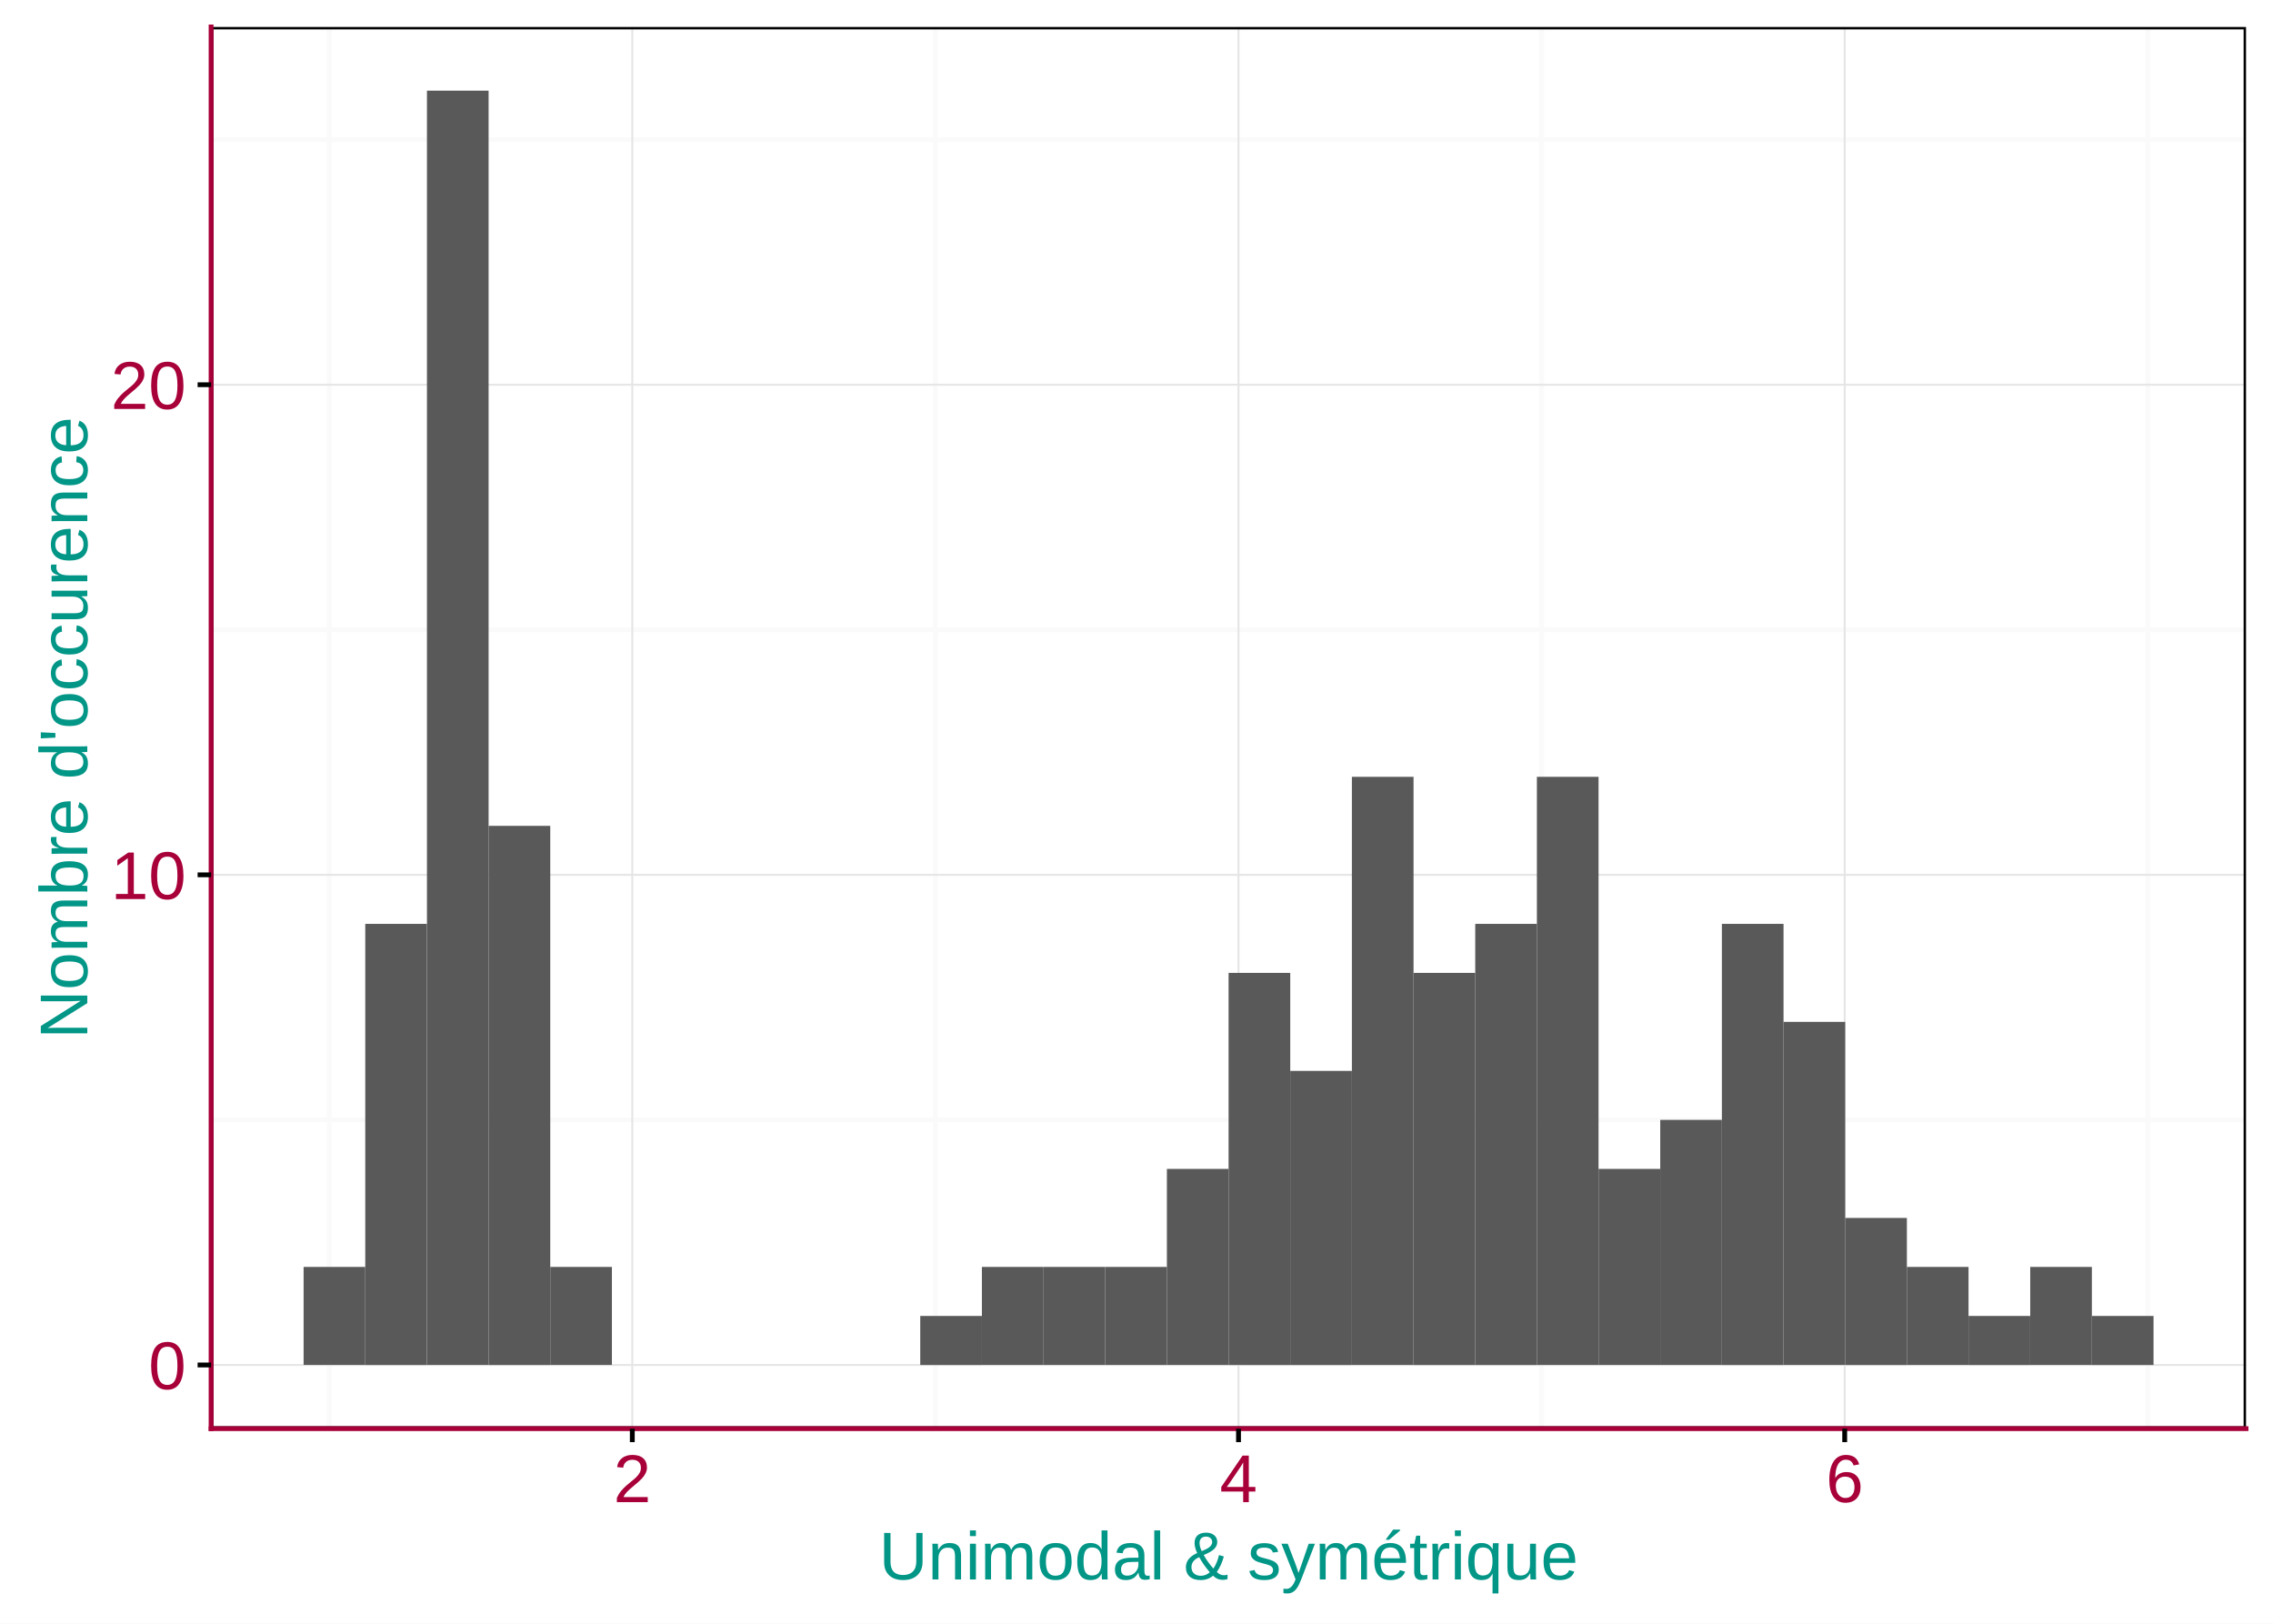
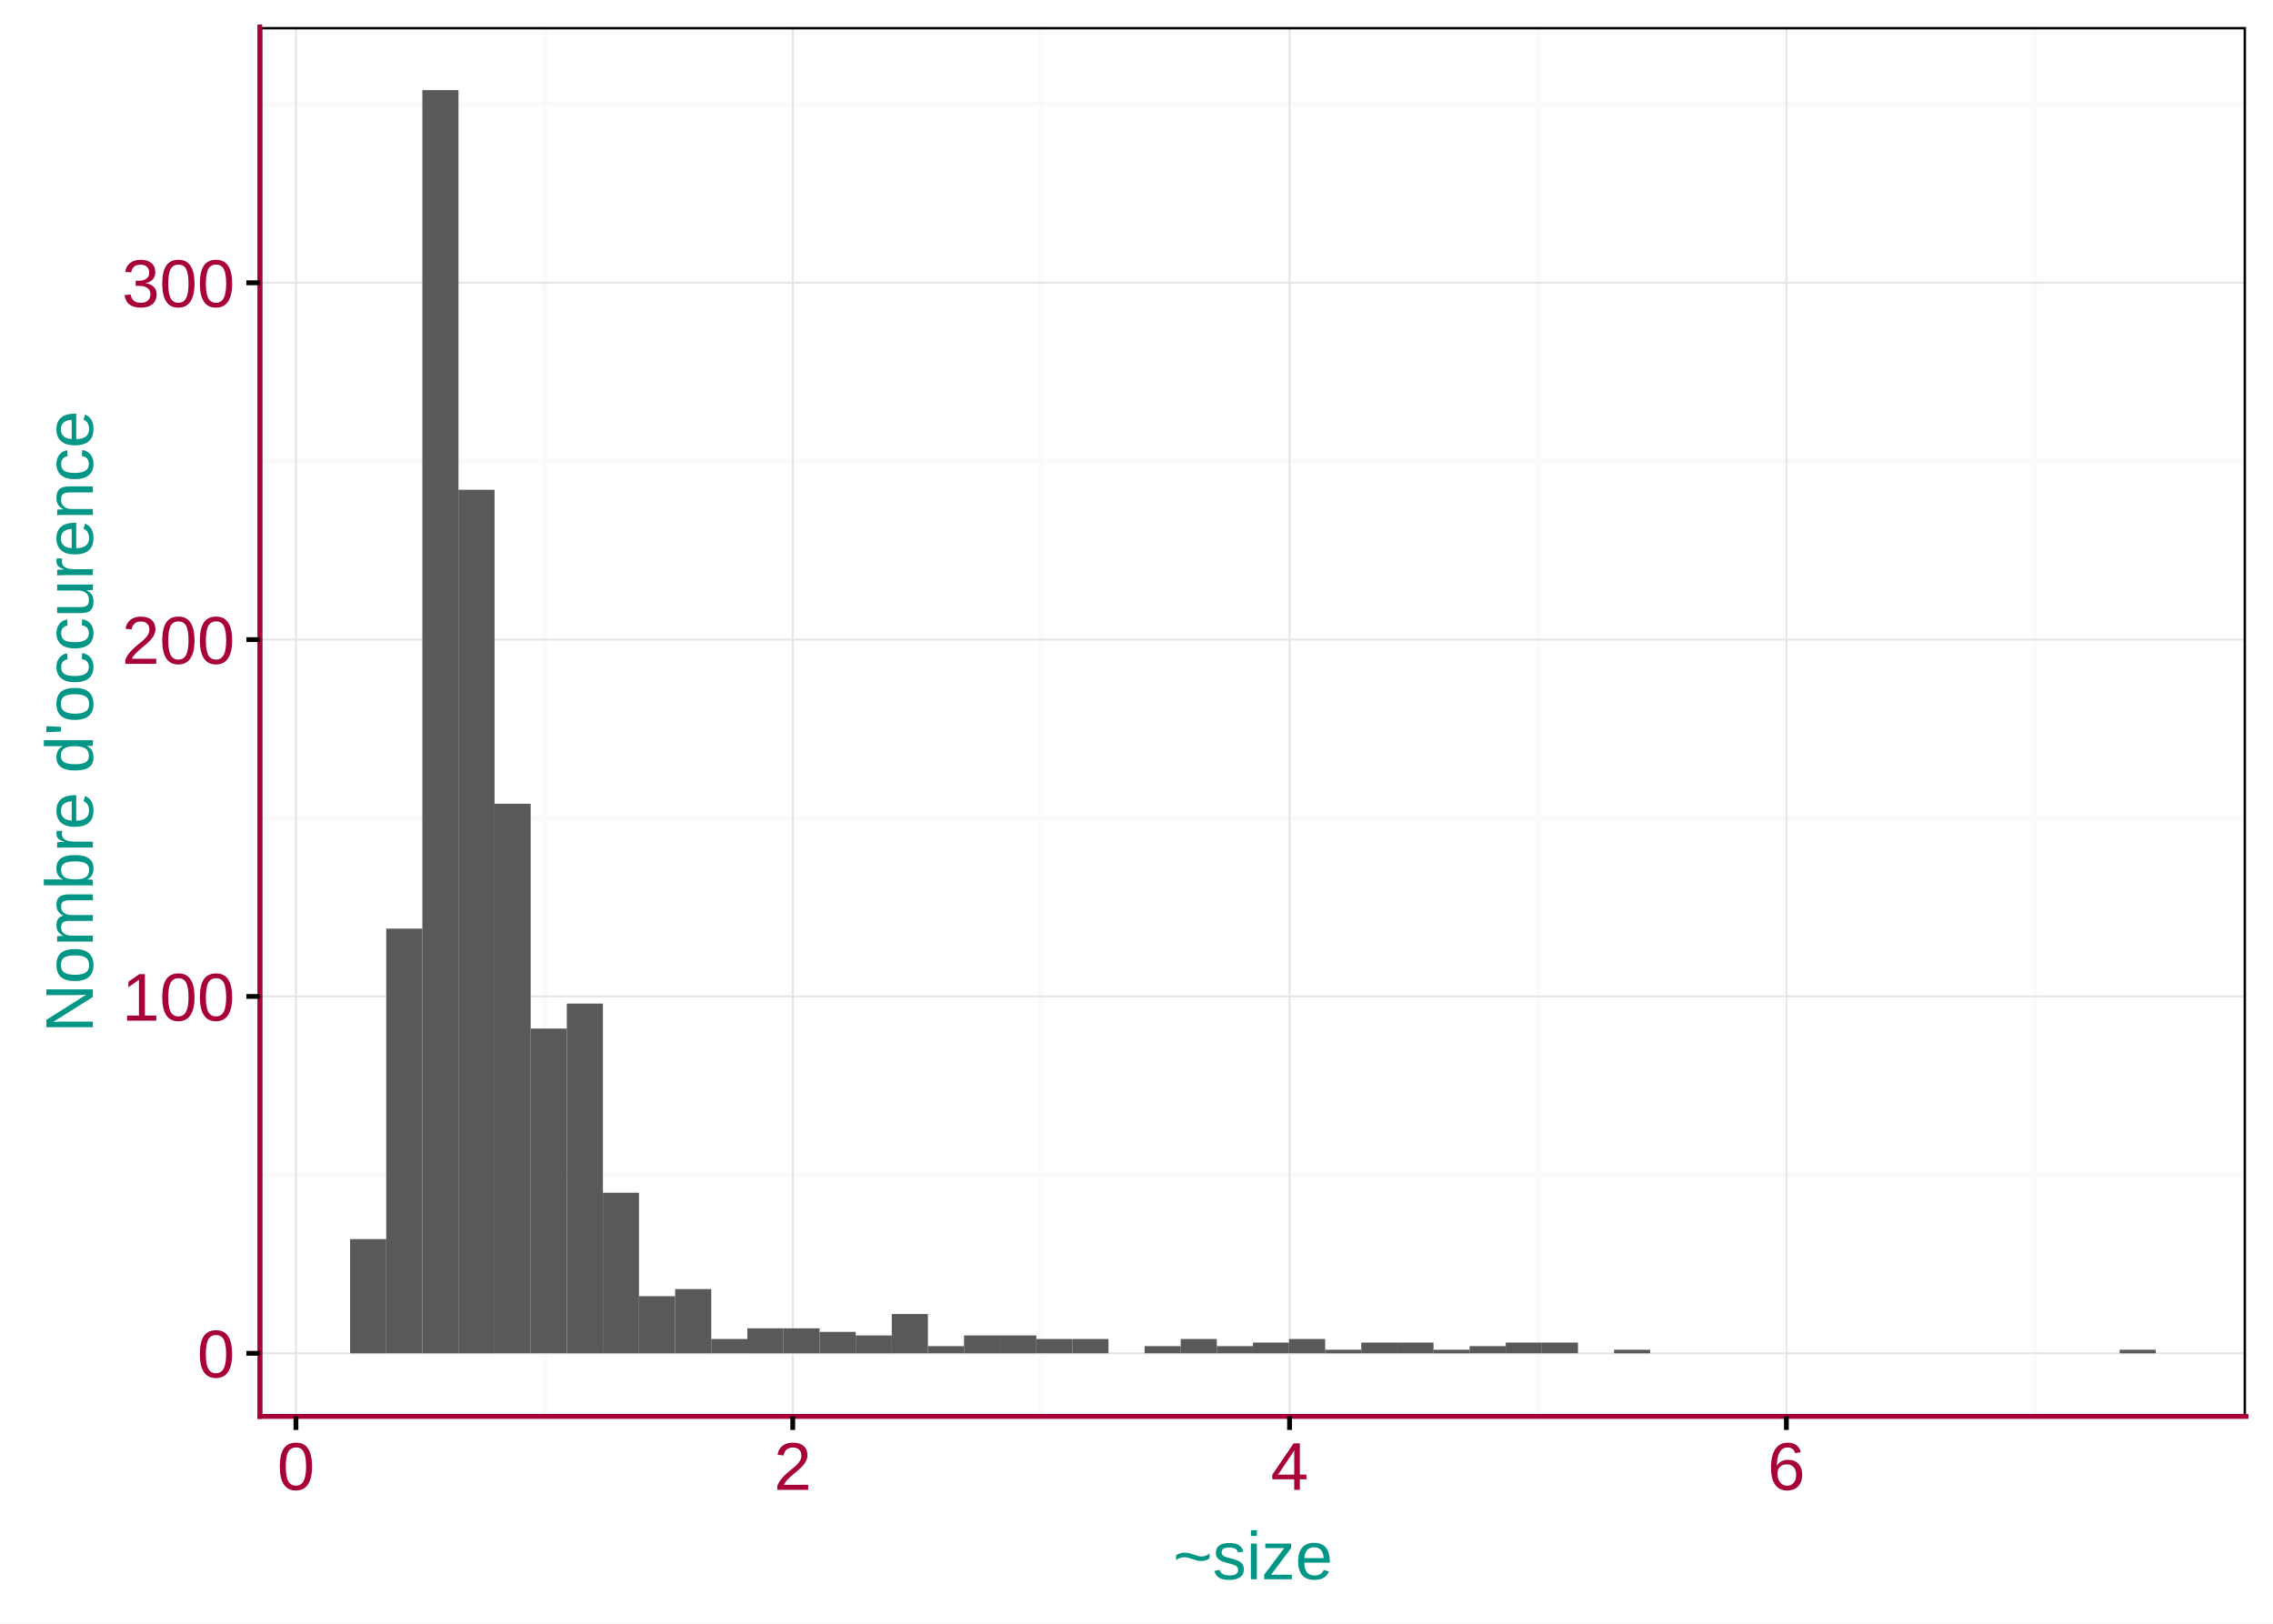
<svg xmlns="http://www.w3.org/2000/svg" viewBox="0 0 504.00 360.00">
  <defs>
    <style type="text/css">
    line, polyline, path, rect, circle {
      fill: none;
      stroke: #000000;
      stroke-linecap: round;
      stroke-linejoin: round;
      stroke-miterlimit: 10.00;
    }
  </style>
  </defs>
  <rect width="100%" height="100%" style="stroke: none; fill: #FFFFFF;" />
  <rect x="0.00" y="0.00" width="504.00" height="360.00" style="stroke-width: 0.00; stroke: none;" />
  <defs>
-     <clipPath id="cpNDYuODEwOXw0OTguMDIyfDMxNi43NTF8NS45Nzc1OA==">
-       <rect x="46.81" y="5.98" width="451.21" height="310.77" />
+     <clipPath id="cpNTcuNjEzMnw0OTguMDIyfDMxNC4wMzl8NS45Nzc1OA==">
+       <rect x="57.61" y="5.98" width="440.41" height="308.06" />
    </clipPath>
  </defs>
-   <rect x="46.81" y="5.98" width="451.21" height="310.77" style="stroke-width: 0.00; stroke: none; fill: #FFFFFF;" clip-path="url(#cpNDYuODEwOXw0OTguMDIyfDMxNi43NTF8NS45Nzc1OA==)" />
-   <polyline points="46.81,248.29 498.02,248.29 " style="stroke-width: 1.07; stroke: #FAFAFA; stroke-linecap: butt;" clip-path="url(#cpNDYuODEwOXw0OTguMDIyfDMxNi43NTF8NS45Nzc1OA==)" />
-   <polyline points="46.81,139.63 498.02,139.63 " style="stroke-width: 1.07; stroke: #FAFAFA; stroke-linecap: butt;" clip-path="url(#cpNDYuODEwOXw0OTguMDIyfDMxNi43NTF8NS45Nzc1OA==)" />
-   <polyline points="46.81,30.97 498.02,30.97 " style="stroke-width: 1.07; stroke: #FAFAFA; stroke-linecap: butt;" clip-path="url(#cpNDYuODEwOXw0OTguMDIyfDMxNi43NTF8NS45Nzc1OA==)" />
-   <polyline points="73.00,316.75 73.00,5.98 " style="stroke-width: 1.07; stroke: #FAFAFA; stroke-linecap: butt;" clip-path="url(#cpNDYuODEwOXw0OTguMDIyfDMxNi43NTF8NS45Nzc1OA==)" />
-   <polyline points="207.41,316.75 207.41,5.98 " style="stroke-width: 1.07; stroke: #FAFAFA; stroke-linecap: butt;" clip-path="url(#cpNDYuODEwOXw0OTguMDIyfDMxNi43NTF8NS45Nzc1OA==)" />
-   <polyline points="341.82,316.75 341.82,5.98 " style="stroke-width: 1.07; stroke: #FAFAFA; stroke-linecap: butt;" clip-path="url(#cpNDYuODEwOXw0OTguMDIyfDMxNi43NTF8NS45Nzc1OA==)" />
-   <polyline points="476.24,316.75 476.24,5.98 " style="stroke-width: 1.07; stroke: #FAFAFA; stroke-linecap: butt;" clip-path="url(#cpNDYuODEwOXw0OTguMDIyfDMxNi43NTF8NS45Nzc1OA==)" />
-   <polyline points="46.81,302.63 498.02,302.63 " style="stroke-width: 0.43; stroke: #E5E5E5; stroke-linecap: butt;" clip-path="url(#cpNDYuODEwOXw0OTguMDIyfDMxNi43NTF8NS45Nzc1OA==)" />
-   <polyline points="46.81,193.96 498.02,193.96 " style="stroke-width: 0.43; stroke: #E5E5E5; stroke-linecap: butt;" clip-path="url(#cpNDYuODEwOXw0OTguMDIyfDMxNi43NTF8NS45Nzc1OA==)" />
-   <polyline points="46.81,85.30 498.02,85.30 " style="stroke-width: 0.43; stroke: #E5E5E5; stroke-linecap: butt;" clip-path="url(#cpNDYuODEwOXw0OTguMDIyfDMxNi43NTF8NS45Nzc1OA==)" />
-   <polyline points="140.20,316.75 140.20,5.98 " style="stroke-width: 0.43; stroke: #E5E5E5; stroke-linecap: butt;" clip-path="url(#cpNDYuODEwOXw0OTguMDIyfDMxNi43NTF8NS45Nzc1OA==)" />
-   <polyline points="274.62,316.75 274.62,5.98 " style="stroke-width: 0.43; stroke: #E5E5E5; stroke-linecap: butt;" clip-path="url(#cpNDYuODEwOXw0OTguMDIyfDMxNi43NTF8NS45Nzc1OA==)" />
-   <polyline points="409.03,316.75 409.03,5.98 " style="stroke-width: 0.43; stroke: #E5E5E5; stroke-linecap: butt;" clip-path="url(#cpNDYuODEwOXw0OTguMDIyfDMxNi43NTF8NS45Nzc1OA==)" />
-   <rect x="67.32" y="280.89" width="13.67" height="21.73" style="stroke-width: 1.07; stroke: none; stroke-linecap: butt; fill: #595959;" clip-path="url(#cpNDYuODEwOXw0OTguMDIyfDMxNi43NTF8NS45Nzc1OA==)" />
-   <rect x="80.99" y="204.83" width="13.67" height="97.80" style="stroke-width: 1.07; stroke: none; stroke-linecap: butt; fill: #595959;" clip-path="url(#cpNDYuODEwOXw0OTguMDIyfDMxNi43NTF8NS45Nzc1OA==)" />
-   <rect x="94.67" y="20.10" width="13.67" height="282.52" style="stroke-width: 1.07; stroke: none; stroke-linecap: butt; fill: #595959;" clip-path="url(#cpNDYuODEwOXw0OTguMDIyfDMxNi43NTF8NS45Nzc1OA==)" />
-   <rect x="108.34" y="183.10" width="13.67" height="119.53" style="stroke-width: 1.07; stroke: none; stroke-linecap: butt; fill: #595959;" clip-path="url(#cpNDYuODEwOXw0OTguMDIyfDMxNi43NTF8NS45Nzc1OA==)" />
-   <rect x="122.01" y="280.89" width="13.67" height="21.73" style="stroke-width: 1.07; stroke: none; stroke-linecap: butt; fill: #595959;" clip-path="url(#cpNDYuODEwOXw0OTguMDIyfDMxNi43NTF8NS45Nzc1OA==)" />
-   <rect x="135.69" y="302.63" width="13.67" height="0.00" style="stroke-width: 1.07; stroke: none; stroke-linecap: butt; fill: #595959;" clip-path="url(#cpNDYuODEwOXw0OTguMDIyfDMxNi43NTF8NS45Nzc1OA==)" />
-   <rect x="149.36" y="302.63" width="13.67" height="0.00" style="stroke-width: 1.07; stroke: none; stroke-linecap: butt; fill: #595959;" clip-path="url(#cpNDYuODEwOXw0OTguMDIyfDMxNi43NTF8NS45Nzc1OA==)" />
-   <rect x="163.03" y="302.63" width="13.67" height="0.00" style="stroke-width: 1.07; stroke: none; stroke-linecap: butt; fill: #595959;" clip-path="url(#cpNDYuODEwOXw0OTguMDIyfDMxNi43NTF8NS45Nzc1OA==)" />
-   <rect x="176.71" y="302.63" width="13.67" height="0.00" style="stroke-width: 1.07; stroke: none; stroke-linecap: butt; fill: #595959;" clip-path="url(#cpNDYuODEwOXw0OTguMDIyfDMxNi43NTF8NS45Nzc1OA==)" />
-   <rect x="190.38" y="302.63" width="13.67" height="0.00" style="stroke-width: 1.07; stroke: none; stroke-linecap: butt; fill: #595959;" clip-path="url(#cpNDYuODEwOXw0OTguMDIyfDMxNi43NTF8NS45Nzc1OA==)" />
-   <rect x="204.05" y="291.76" width="13.67" height="10.87" style="stroke-width: 1.07; stroke: none; stroke-linecap: butt; fill: #595959;" clip-path="url(#cpNDYuODEwOXw0OTguMDIyfDMxNi43NTF8NS45Nzc1OA==)" />
-   <rect x="217.72" y="280.89" width="13.67" height="21.73" style="stroke-width: 1.07; stroke: none; stroke-linecap: butt; fill: #595959;" clip-path="url(#cpNDYuODEwOXw0OTguMDIyfDMxNi43NTF8NS45Nzc1OA==)" />
-   <rect x="231.40" y="280.89" width="13.67" height="21.73" style="stroke-width: 1.07; stroke: none; stroke-linecap: butt; fill: #595959;" clip-path="url(#cpNDYuODEwOXw0OTguMDIyfDMxNi43NTF8NS45Nzc1OA==)" />
-   <rect x="245.07" y="280.89" width="13.67" height="21.73" style="stroke-width: 1.07; stroke: none; stroke-linecap: butt; fill: #595959;" clip-path="url(#cpNDYuODEwOXw0OTguMDIyfDMxNi43NTF8NS45Nzc1OA==)" />
-   <rect x="258.74" y="259.16" width="13.67" height="43.46" style="stroke-width: 1.07; stroke: none; stroke-linecap: butt; fill: #595959;" clip-path="url(#cpNDYuODEwOXw0OTguMDIyfDMxNi43NTF8NS45Nzc1OA==)" />
-   <rect x="272.42" y="215.70" width="13.67" height="86.93" style="stroke-width: 1.07; stroke: none; stroke-linecap: butt; fill: #595959;" clip-path="url(#cpNDYuODEwOXw0OTguMDIyfDMxNi43NTF8NS45Nzc1OA==)" />
-   <rect x="286.09" y="237.43" width="13.67" height="65.20" style="stroke-width: 1.07; stroke: none; stroke-linecap: butt; fill: #595959;" clip-path="url(#cpNDYuODEwOXw0OTguMDIyfDMxNi43NTF8NS45Nzc1OA==)" />
-   <rect x="299.76" y="172.23" width="13.67" height="130.39" style="stroke-width: 1.07; stroke: none; stroke-linecap: butt; fill: #595959;" clip-path="url(#cpNDYuODEwOXw0OTguMDIyfDMxNi43NTF8NS45Nzc1OA==)" />
-   <rect x="313.44" y="215.70" width="13.67" height="86.93" style="stroke-width: 1.07; stroke: none; stroke-linecap: butt; fill: #595959;" clip-path="url(#cpNDYuODEwOXw0OTguMDIyfDMxNi43NTF8NS45Nzc1OA==)" />
-   <rect x="327.11" y="204.83" width="13.67" height="97.80" style="stroke-width: 1.07; stroke: none; stroke-linecap: butt; fill: #595959;" clip-path="url(#cpNDYuODEwOXw0OTguMDIyfDMxNi43NTF8NS45Nzc1OA==)" />
-   <rect x="340.78" y="172.23" width="13.67" height="130.39" style="stroke-width: 1.07; stroke: none; stroke-linecap: butt; fill: #595959;" clip-path="url(#cpNDYuODEwOXw0OTguMDIyfDMxNi43NTF8NS45Nzc1OA==)" />
-   <rect x="354.46" y="259.16" width="13.67" height="43.46" style="stroke-width: 1.07; stroke: none; stroke-linecap: butt; fill: #595959;" clip-path="url(#cpNDYuODEwOXw0OTguMDIyfDMxNi43NTF8NS45Nzc1OA==)" />
-   <rect x="368.13" y="248.29" width="13.67" height="54.33" style="stroke-width: 1.07; stroke: none; stroke-linecap: butt; fill: #595959;" clip-path="url(#cpNDYuODEwOXw0OTguMDIyfDMxNi43NTF8NS45Nzc1OA==)" />
-   <rect x="381.80" y="204.83" width="13.67" height="97.80" style="stroke-width: 1.07; stroke: none; stroke-linecap: butt; fill: #595959;" clip-path="url(#cpNDYuODEwOXw0OTguMDIyfDMxNi43NTF8NS45Nzc1OA==)" />
-   <rect x="395.47" y="226.56" width="13.67" height="76.06" style="stroke-width: 1.07; stroke: none; stroke-linecap: butt; fill: #595959;" clip-path="url(#cpNDYuODEwOXw0OTguMDIyfDMxNi43NTF8NS45Nzc1OA==)" />
-   <rect x="409.15" y="270.03" width="13.67" height="32.60" style="stroke-width: 1.07; stroke: none; stroke-linecap: butt; fill: #595959;" clip-path="url(#cpNDYuODEwOXw0OTguMDIyfDMxNi43NTF8NS45Nzc1OA==)" />
-   <rect x="422.82" y="280.89" width="13.67" height="21.73" style="stroke-width: 1.07; stroke: none; stroke-linecap: butt; fill: #595959;" clip-path="url(#cpNDYuODEwOXw0OTguMDIyfDMxNi43NTF8NS45Nzc1OA==)" />
-   <rect x="436.49" y="291.76" width="13.67" height="10.87" style="stroke-width: 1.07; stroke: none; stroke-linecap: butt; fill: #595959;" clip-path="url(#cpNDYuODEwOXw0OTguMDIyfDMxNi43NTF8NS45Nzc1OA==)" />
-   <rect x="450.17" y="280.89" width="13.67" height="21.73" style="stroke-width: 1.07; stroke: none; stroke-linecap: butt; fill: #595959;" clip-path="url(#cpNDYuODEwOXw0OTguMDIyfDMxNi43NTF8NS45Nzc1OA==)" />
-   <rect x="463.84" y="291.76" width="13.67" height="10.87" style="stroke-width: 1.07; stroke: none; stroke-linecap: butt; fill: #595959;" clip-path="url(#cpNDYuODEwOXw0OTguMDIyfDMxNi43NTF8NS45Nzc1OA==)" />
-   <rect x="46.81" y="5.98" width="451.21" height="310.77" style="stroke-width: 1.07;" clip-path="url(#cpNDYuODEwOXw0OTguMDIyfDMxNi43NTF8NS45Nzc1OA==)" />
+   <rect x="57.61" y="5.98" width="440.41" height="308.06" style="stroke-width: 0.00; stroke: none; fill: #FFFFFF;" clip-path="url(#cpNTcuNjEzMnw0OTguMDIyfDMxNC4wMzl8NS45Nzc1OA==)" />
+   <polyline points="57.61,260.48 498.02,260.48 " style="stroke-width: 1.07; stroke: #FAFAFA; stroke-linecap: butt;" clip-path="url(#cpNTcuNjEzMnw0OTguMDIyfDMxNC4wMzl8NS45Nzc1OA==)" />
+   <polyline points="57.61,181.37 498.02,181.37 " style="stroke-width: 1.07; stroke: #FAFAFA; stroke-linecap: butt;" clip-path="url(#cpNTcuNjEzMnw0OTguMDIyfDMxNC4wMzl8NS45Nzc1OA==)" />
+   <polyline points="57.61,102.26 498.02,102.26 " style="stroke-width: 1.07; stroke: #FAFAFA; stroke-linecap: butt;" clip-path="url(#cpNTcuNjEzMnw0OTguMDIyfDMxNC4wMzl8NS45Nzc1OA==)" />
+   <polyline points="57.61,23.14 498.02,23.14 " style="stroke-width: 1.07; stroke: #FAFAFA; stroke-linecap: butt;" clip-path="url(#cpNTcuNjEzMnw0OTguMDIyfDMxNC4wMzl8NS45Nzc1OA==)" />
+   <polyline points="120.70,314.04 120.70,5.98 " style="stroke-width: 1.07; stroke: #FAFAFA; stroke-linecap: butt;" clip-path="url(#cpNTcuNjEzMnw0OTguMDIyfDMxNC4wMzl8NS45Nzc1OA==)" />
+   <polyline points="230.86,314.04 230.86,5.98 " style="stroke-width: 1.07; stroke: #FAFAFA; stroke-linecap: butt;" clip-path="url(#cpNTcuNjEzMnw0OTguMDIyfDMxNC4wMzl8NS45Nzc1OA==)" />
+   <polyline points="341.02,314.04 341.02,5.98 " style="stroke-width: 1.07; stroke: #FAFAFA; stroke-linecap: butt;" clip-path="url(#cpNTcuNjEzMnw0OTguMDIyfDMxNC4wMzl8NS45Nzc1OA==)" />
+   <polyline points="451.17,314.04 451.17,5.98 " style="stroke-width: 1.07; stroke: #FAFAFA; stroke-linecap: butt;" clip-path="url(#cpNTcuNjEzMnw0OTguMDIyfDMxNC4wMzl8NS45Nzc1OA==)" />
+   <polyline points="57.61,300.04 498.02,300.04 " style="stroke-width: 0.43; stroke: #E5E5E5; stroke-linecap: butt;" clip-path="url(#cpNTcuNjEzMnw0OTguMDIyfDMxNC4wMzl8NS45Nzc1OA==)" />
+   <polyline points="57.61,220.92 498.02,220.92 " style="stroke-width: 0.43; stroke: #E5E5E5; stroke-linecap: butt;" clip-path="url(#cpNTcuNjEzMnw0OTguMDIyfDMxNC4wMzl8NS45Nzc1OA==)" />
+   <polyline points="57.61,141.81 498.02,141.81 " style="stroke-width: 0.43; stroke: #E5E5E5; stroke-linecap: butt;" clip-path="url(#cpNTcuNjEzMnw0OTguMDIyfDMxNC4wMzl8NS45Nzc1OA==)" />
+   <polyline points="57.61,62.70 498.02,62.70 " style="stroke-width: 0.43; stroke: #E5E5E5; stroke-linecap: butt;" clip-path="url(#cpNTcuNjEzMnw0OTguMDIyfDMxNC4wMzl8NS45Nzc1OA==)" />
+   <polyline points="65.62,314.04 65.62,5.98 " style="stroke-width: 0.43; stroke: #E5E5E5; stroke-linecap: butt;" clip-path="url(#cpNTcuNjEzMnw0OTguMDIyfDMxNC4wMzl8NS45Nzc1OA==)" />
+   <polyline points="175.78,314.04 175.78,5.98 " style="stroke-width: 0.43; stroke: #E5E5E5; stroke-linecap: butt;" clip-path="url(#cpNTcuNjEzMnw0OTguMDIyfDMxNC4wMzl8NS45Nzc1OA==)" />
+   <polyline points="285.94,314.04 285.94,5.98 " style="stroke-width: 0.43; stroke: #E5E5E5; stroke-linecap: butt;" clip-path="url(#cpNTcuNjEzMnw0OTguMDIyfDMxNC4wMzl8NS45Nzc1OA==)" />
+   <polyline points="396.10,314.04 396.10,5.98 " style="stroke-width: 0.43; stroke: #E5E5E5; stroke-linecap: butt;" clip-path="url(#cpNTcuNjEzMnw0OTguMDIyfDMxNC4wMzl8NS45Nzc1OA==)" />
+   <rect x="77.63" y="274.72" width="8.01" height="25.32" style="stroke-width: 1.07; stroke: none; stroke-linecap: butt; fill: #595959;" clip-path="url(#cpNTcuNjEzMnw0OTguMDIyfDMxNC4wMzl8NS45Nzc1OA==)" />
+   <rect x="85.64" y="205.89" width="8.01" height="94.14" style="stroke-width: 1.07; stroke: none; stroke-linecap: butt; fill: #595959;" clip-path="url(#cpNTcuNjEzMnw0OTguMDIyfDMxNC4wMzl8NS45Nzc1OA==)" />
+   <rect x="93.65" y="19.98" width="8.01" height="280.06" style="stroke-width: 1.07; stroke: none; stroke-linecap: butt; fill: #595959;" clip-path="url(#cpNTcuNjEzMnw0OTguMDIyfDMxNC4wMzl8NS45Nzc1OA==)" />
+   <rect x="101.65" y="108.59" width="8.01" height="191.45" style="stroke-width: 1.07; stroke: none; stroke-linecap: butt; fill: #595959;" clip-path="url(#cpNTcuNjEzMnw0OTguMDIyfDMxNC4wMzl8NS45Nzc1OA==)" />
+   <rect x="109.66" y="178.20" width="8.01" height="121.83" style="stroke-width: 1.07; stroke: none; stroke-linecap: butt; fill: #595959;" clip-path="url(#cpNTcuNjEzMnw0OTguMDIyfDMxNC4wMzl8NS45Nzc1OA==)" />
+   <rect x="117.67" y="228.04" width="8.01" height="71.99" style="stroke-width: 1.07; stroke: none; stroke-linecap: butt; fill: #595959;" clip-path="url(#cpNTcuNjEzMnw0OTguMDIyfDMxNC4wMzl8NS45Nzc1OA==)" />
+   <rect x="125.68" y="222.51" width="8.01" height="77.53" style="stroke-width: 1.07; stroke: none; stroke-linecap: butt; fill: #595959;" clip-path="url(#cpNTcuNjEzMnw0OTguMDIyfDMxNC4wMzl8NS45Nzc1OA==)" />
+   <rect x="133.68" y="264.44" width="8.01" height="35.60" style="stroke-width: 1.07; stroke: none; stroke-linecap: butt; fill: #595959;" clip-path="url(#cpNTcuNjEzMnw0OTguMDIyfDMxNC4wMzl8NS45Nzc1OA==)" />
+   <rect x="141.69" y="287.38" width="8.01" height="12.66" style="stroke-width: 1.07; stroke: none; stroke-linecap: butt; fill: #595959;" clip-path="url(#cpNTcuNjEzMnw0OTguMDIyfDMxNC4wMzl8NS45Nzc1OA==)" />
+   <rect x="149.70" y="285.80" width="8.01" height="14.24" style="stroke-width: 1.07; stroke: none; stroke-linecap: butt; fill: #595959;" clip-path="url(#cpNTcuNjEzMnw0OTguMDIyfDMxNC4wMzl8NS45Nzc1OA==)" />
+   <rect x="157.71" y="296.87" width="8.01" height="3.16" style="stroke-width: 1.07; stroke: none; stroke-linecap: butt; fill: #595959;" clip-path="url(#cpNTcuNjEzMnw0OTguMDIyfDMxNC4wMzl8NS45Nzc1OA==)" />
+   <rect x="165.71" y="294.50" width="8.01" height="5.54" style="stroke-width: 1.07; stroke: none; stroke-linecap: butt; fill: #595959;" clip-path="url(#cpNTcuNjEzMnw0OTguMDIyfDMxNC4wMzl8NS45Nzc1OA==)" />
+   <rect x="173.72" y="294.50" width="8.01" height="5.54" style="stroke-width: 1.07; stroke: none; stroke-linecap: butt; fill: #595959;" clip-path="url(#cpNTcuNjEzMnw0OTguMDIyfDMxNC4wMzl8NS45Nzc1OA==)" />
+   <rect x="181.73" y="295.29" width="8.01" height="4.75" style="stroke-width: 1.07; stroke: none; stroke-linecap: butt; fill: #595959;" clip-path="url(#cpNTcuNjEzMnw0OTguMDIyfDMxNC4wMzl8NS45Nzc1OA==)" />
+   <rect x="189.74" y="296.08" width="8.01" height="3.96" style="stroke-width: 1.07; stroke: none; stroke-linecap: butt; fill: #595959;" clip-path="url(#cpNTcuNjEzMnw0OTguMDIyfDMxNC4wMzl8NS45Nzc1OA==)" />
+   <rect x="197.74" y="291.33" width="8.01" height="8.70" style="stroke-width: 1.07; stroke: none; stroke-linecap: butt; fill: #595959;" clip-path="url(#cpNTcuNjEzMnw0OTguMDIyfDMxNC4wMzl8NS45Nzc1OA==)" />
+   <rect x="205.75" y="298.45" width="8.01" height="1.58" style="stroke-width: 1.07; stroke: none; stroke-linecap: butt; fill: #595959;" clip-path="url(#cpNTcuNjEzMnw0OTguMDIyfDMxNC4wMzl8NS45Nzc1OA==)" />
+   <rect x="213.76" y="296.08" width="8.01" height="3.96" style="stroke-width: 1.07; stroke: none; stroke-linecap: butt; fill: #595959;" clip-path="url(#cpNTcuNjEzMnw0OTguMDIyfDMxNC4wMzl8NS45Nzc1OA==)" />
+   <rect x="221.77" y="296.08" width="8.01" height="3.96" style="stroke-width: 1.07; stroke: none; stroke-linecap: butt; fill: #595959;" clip-path="url(#cpNTcuNjEzMnw0OTguMDIyfDMxNC4wMzl8NS45Nzc1OA==)" />
+   <rect x="229.77" y="296.87" width="8.01" height="3.16" style="stroke-width: 1.07; stroke: none; stroke-linecap: butt; fill: #595959;" clip-path="url(#cpNTcuNjEzMnw0OTguMDIyfDMxNC4wMzl8NS45Nzc1OA==)" />
+   <rect x="237.78" y="296.87" width="8.01" height="3.16" style="stroke-width: 1.07; stroke: none; stroke-linecap: butt; fill: #595959;" clip-path="url(#cpNTcuNjEzMnw0OTguMDIyfDMxNC4wMzl8NS45Nzc1OA==)" />
+   <rect x="245.79" y="300.04" width="8.01" height="0.00" style="stroke-width: 1.07; stroke: none; stroke-linecap: butt; fill: #595959;" clip-path="url(#cpNTcuNjEzMnw0OTguMDIyfDMxNC4wMzl8NS45Nzc1OA==)" />
+   <rect x="253.80" y="298.45" width="8.01" height="1.58" style="stroke-width: 1.07; stroke: none; stroke-linecap: butt; fill: #595959;" clip-path="url(#cpNTcuNjEzMnw0OTguMDIyfDMxNC4wMzl8NS45Nzc1OA==)" />
+   <rect x="261.80" y="296.87" width="8.01" height="3.16" style="stroke-width: 1.07; stroke: none; stroke-linecap: butt; fill: #595959;" clip-path="url(#cpNTcuNjEzMnw0OTguMDIyfDMxNC4wMzl8NS45Nzc1OA==)" />
+   <rect x="269.81" y="298.45" width="8.01" height="1.58" style="stroke-width: 1.07; stroke: none; stroke-linecap: butt; fill: #595959;" clip-path="url(#cpNTcuNjEzMnw0OTguMDIyfDMxNC4wMzl8NS45Nzc1OA==)" />
+   <rect x="277.82" y="297.66" width="8.01" height="2.37" style="stroke-width: 1.07; stroke: none; stroke-linecap: butt; fill: #595959;" clip-path="url(#cpNTcuNjEzMnw0OTguMDIyfDMxNC4wMzl8NS45Nzc1OA==)" />
+   <rect x="285.83" y="296.87" width="8.01" height="3.16" style="stroke-width: 1.07; stroke: none; stroke-linecap: butt; fill: #595959;" clip-path="url(#cpNTcuNjEzMnw0OTguMDIyfDMxNC4wMzl8NS45Nzc1OA==)" />
+   <rect x="293.83" y="299.25" width="8.01" height="0.79" style="stroke-width: 1.07; stroke: none; stroke-linecap: butt; fill: #595959;" clip-path="url(#cpNTcuNjEzMnw0OTguMDIyfDMxNC4wMzl8NS45Nzc1OA==)" />
+   <rect x="301.84" y="297.66" width="8.01" height="2.37" style="stroke-width: 1.07; stroke: none; stroke-linecap: butt; fill: #595959;" clip-path="url(#cpNTcuNjEzMnw0OTguMDIyfDMxNC4wMzl8NS45Nzc1OA==)" />
+   <rect x="309.85" y="297.66" width="8.01" height="2.37" style="stroke-width: 1.07; stroke: none; stroke-linecap: butt; fill: #595959;" clip-path="url(#cpNTcuNjEzMnw0OTguMDIyfDMxNC4wMzl8NS45Nzc1OA==)" />
+   <rect x="317.86" y="299.25" width="8.01" height="0.79" style="stroke-width: 1.07; stroke: none; stroke-linecap: butt; fill: #595959;" clip-path="url(#cpNTcuNjEzMnw0OTguMDIyfDMxNC4wMzl8NS45Nzc1OA==)" />
+   <rect x="325.86" y="298.45" width="8.01" height="1.58" style="stroke-width: 1.07; stroke: none; stroke-linecap: butt; fill: #595959;" clip-path="url(#cpNTcuNjEzMnw0OTguMDIyfDMxNC4wMzl8NS45Nzc1OA==)" />
+   <rect x="333.87" y="297.66" width="8.01" height="2.37" style="stroke-width: 1.07; stroke: none; stroke-linecap: butt; fill: #595959;" clip-path="url(#cpNTcuNjEzMnw0OTguMDIyfDMxNC4wMzl8NS45Nzc1OA==)" />
+   <rect x="341.88" y="297.66" width="8.01" height="2.37" style="stroke-width: 1.07; stroke: none; stroke-linecap: butt; fill: #595959;" clip-path="url(#cpNTcuNjEzMnw0OTguMDIyfDMxNC4wMzl8NS45Nzc1OA==)" />
+   <rect x="349.88" y="300.04" width="8.01" height="0.00" style="stroke-width: 1.07; stroke: none; stroke-linecap: butt; fill: #595959;" clip-path="url(#cpNTcuNjEzMnw0OTguMDIyfDMxNC4wMzl8NS45Nzc1OA==)" />
+   <rect x="357.89" y="299.25" width="8.01" height="0.79" style="stroke-width: 1.07; stroke: none; stroke-linecap: butt; fill: #595959;" clip-path="url(#cpNTcuNjEzMnw0OTguMDIyfDMxNC4wMzl8NS45Nzc1OA==)" />
+   <rect x="365.90" y="300.04" width="8.01" height="0.00" style="stroke-width: 1.07; stroke: none; stroke-linecap: butt; fill: #595959;" clip-path="url(#cpNTcuNjEzMnw0OTguMDIyfDMxNC4wMzl8NS45Nzc1OA==)" />
+   <rect x="373.91" y="300.04" width="8.01" height="0.00" style="stroke-width: 1.07; stroke: none; stroke-linecap: butt; fill: #595959;" clip-path="url(#cpNTcuNjEzMnw0OTguMDIyfDMxNC4wMzl8NS45Nzc1OA==)" />
+   <rect x="381.91" y="300.04" width="8.01" height="0.00" style="stroke-width: 1.07; stroke: none; stroke-linecap: butt; fill: #595959;" clip-path="url(#cpNTcuNjEzMnw0OTguMDIyfDMxNC4wMzl8NS45Nzc1OA==)" />
+   <rect x="389.92" y="300.04" width="8.01" height="0.00" style="stroke-width: 1.07; stroke: none; stroke-linecap: butt; fill: #595959;" clip-path="url(#cpNTcuNjEzMnw0OTguMDIyfDMxNC4wMzl8NS45Nzc1OA==)" />
+   <rect x="397.93" y="300.04" width="8.01" height="0.00" style="stroke-width: 1.07; stroke: none; stroke-linecap: butt; fill: #595959;" clip-path="url(#cpNTcuNjEzMnw0OTguMDIyfDMxNC4wMzl8NS45Nzc1OA==)" />
+   <rect x="405.94" y="300.04" width="8.01" height="0.00" style="stroke-width: 1.07; stroke: none; stroke-linecap: butt; fill: #595959;" clip-path="url(#cpNTcuNjEzMnw0OTguMDIyfDMxNC4wMzl8NS45Nzc1OA==)" />
+   <rect x="413.94" y="300.04" width="8.01" height="0.00" style="stroke-width: 1.07; stroke: none; stroke-linecap: butt; fill: #595959;" clip-path="url(#cpNTcuNjEzMnw0OTguMDIyfDMxNC4wMzl8NS45Nzc1OA==)" />
+   <rect x="421.95" y="300.04" width="8.01" height="0.00" style="stroke-width: 1.07; stroke: none; stroke-linecap: butt; fill: #595959;" clip-path="url(#cpNTcuNjEzMnw0OTguMDIyfDMxNC4wMzl8NS45Nzc1OA==)" />
+   <rect x="429.96" y="300.04" width="8.01" height="0.00" style="stroke-width: 1.07; stroke: none; stroke-linecap: butt; fill: #595959;" clip-path="url(#cpNTcuNjEzMnw0OTguMDIyfDMxNC4wMzl8NS45Nzc1OA==)" />
+   <rect x="437.97" y="300.04" width="8.01" height="0.00" style="stroke-width: 1.07; stroke: none; stroke-linecap: butt; fill: #595959;" clip-path="url(#cpNTcuNjEzMnw0OTguMDIyfDMxNC4wMzl8NS45Nzc1OA==)" />
+   <rect x="445.97" y="300.04" width="8.01" height="0.00" style="stroke-width: 1.07; stroke: none; stroke-linecap: butt; fill: #595959;" clip-path="url(#cpNTcuNjEzMnw0OTguMDIyfDMxNC4wMzl8NS45Nzc1OA==)" />
+   <rect x="453.98" y="300.04" width="8.01" height="0.00" style="stroke-width: 1.07; stroke: none; stroke-linecap: butt; fill: #595959;" clip-path="url(#cpNTcuNjEzMnw0OTguMDIyfDMxNC4wMzl8NS45Nzc1OA==)" />
+   <rect x="461.99" y="300.04" width="8.01" height="0.00" style="stroke-width: 1.07; stroke: none; stroke-linecap: butt; fill: #595959;" clip-path="url(#cpNTcuNjEzMnw0OTguMDIyfDMxNC4wMzl8NS45Nzc1OA==)" />
+   <rect x="470.00" y="299.25" width="8.01" height="0.79" style="stroke-width: 1.07; stroke: none; stroke-linecap: butt; fill: #595959;" clip-path="url(#cpNTcuNjEzMnw0OTguMDIyfDMxNC4wMzl8NS45Nzc1OA==)" />
+   <rect x="57.61" y="5.98" width="440.41" height="308.06" style="stroke-width: 1.07;" clip-path="url(#cpNTcuNjEzMnw0OTguMDIyfDMxNC4wMzl8NS45Nzc1OA==)" />
  <defs>
    <clipPath id="cpMHw1MDR8MzYwfDA=">
      <rect x="0.00" y="0.00" width="504.00" height="360.00" />
    </clipPath>
  </defs>
-   <polyline points="46.81,316.75 46.81,5.98 " style="stroke-width: 1.07; stroke: #A80039; stroke-linecap: square;" clip-path="url(#cpMHw1MDR8MzYwfDA=)" />
+   <polyline points="57.61,314.04 57.61,5.98 " style="stroke-width: 1.07; stroke: #A80039; stroke-linecap: square;" clip-path="url(#cpMHw1MDR8MzYwfDA=)" />
  <g clip-path="url(#cpMHw1MDR8MzYwfDA=)">
-     <text x="32.92" y="307.99" style="font-size: 15.00px; fill: #A80039; font-family: Arial;" textLength="8.34px" lengthAdjust="spacingAndGlyphs">0</text>
+     <text x="43.72" y="305.40" style="font-size: 15.00px; fill: #A80039; font-family: Arial;" textLength="8.34px" lengthAdjust="spacingAndGlyphs">0</text>
  </g>
  <g clip-path="url(#cpMHw1MDR8MzYwfDA=)">
-     <text x="24.58" y="199.33" style="font-size: 15.00px; fill: #A80039; font-family: Arial;" textLength="16.68px" lengthAdjust="spacingAndGlyphs">10</text>
+     <text x="27.04" y="226.29" style="font-size: 15.00px; fill: #A80039; font-family: Arial;" textLength="25.03px" lengthAdjust="spacingAndGlyphs">100</text>
  </g>
  <g clip-path="url(#cpMHw1MDR8MzYwfDA=)">
-     <text x="24.58" y="90.67" style="font-size: 15.00px; fill: #A80039; font-family: Arial;" textLength="16.68px" lengthAdjust="spacingAndGlyphs">20</text>
-   </g>
-   <polyline points="43.82,302.63 46.81,302.63 " style="stroke-width: 1.07; stroke-linecap: butt;" clip-path="url(#cpMHw1MDR8MzYwfDA=)" />
-   <polyline points="43.82,193.96 46.81,193.96 " style="stroke-width: 1.07; stroke-linecap: butt;" clip-path="url(#cpMHw1MDR8MzYwfDA=)" />
-   <polyline points="43.82,85.30 46.81,85.30 " style="stroke-width: 1.07; stroke-linecap: butt;" clip-path="url(#cpMHw1MDR8MzYwfDA=)" />
-   <polyline points="46.81,316.75 498.02,316.75 " style="stroke-width: 1.07; stroke: #A80039; stroke-linecap: square;" clip-path="url(#cpMHw1MDR8MzYwfDA=)" />
-   <polyline points="140.20,319.74 140.20,316.75 " style="stroke-width: 1.07; stroke-linecap: butt;" clip-path="url(#cpMHw1MDR8MzYwfDA=)" />
-   <polyline points="274.62,319.74 274.62,316.75 " style="stroke-width: 1.07; stroke-linecap: butt;" clip-path="url(#cpMHw1MDR8MzYwfDA=)" />
-   <polyline points="409.03,319.74 409.03,316.75 " style="stroke-width: 1.07; stroke-linecap: butt;" clip-path="url(#cpMHw1MDR8MzYwfDA=)" />
-   <g clip-path="url(#cpMHw1MDR8MzYwfDA=)">
-     <text x="136.03" y="333.04" style="font-size: 15.00px; fill: #A80039; font-family: Arial;" textLength="8.34px" lengthAdjust="spacingAndGlyphs">2</text>
+     <text x="27.04" y="147.18" style="font-size: 15.00px; fill: #A80039; font-family: Arial;" textLength="25.03px" lengthAdjust="spacingAndGlyphs">200</text>
  </g>
  <g clip-path="url(#cpMHw1MDR8MzYwfDA=)">
-     <text x="270.45" y="333.04" style="font-size: 15.00px; fill: #A80039; font-family: Arial;" textLength="8.34px" lengthAdjust="spacingAndGlyphs">4</text>
+     <text x="27.04" y="68.07" style="font-size: 15.00px; fill: #A80039; font-family: Arial;" textLength="25.03px" lengthAdjust="spacingAndGlyphs">300</text>
+   </g>
+   <polyline points="54.62,300.04 57.61,300.04 " style="stroke-width: 1.07; stroke-linecap: butt;" clip-path="url(#cpMHw1MDR8MzYwfDA=)" />
+   <polyline points="54.62,220.92 57.61,220.92 " style="stroke-width: 1.07; stroke-linecap: butt;" clip-path="url(#cpMHw1MDR8MzYwfDA=)" />
+   <polyline points="54.62,141.81 57.61,141.81 " style="stroke-width: 1.07; stroke-linecap: butt;" clip-path="url(#cpMHw1MDR8MzYwfDA=)" />
+   <polyline points="54.62,62.70 57.61,62.70 " style="stroke-width: 1.07; stroke-linecap: butt;" clip-path="url(#cpMHw1MDR8MzYwfDA=)" />
+   <polyline points="57.61,314.04 498.02,314.04 " style="stroke-width: 1.07; stroke: #A80039; stroke-linecap: square;" clip-path="url(#cpMHw1MDR8MzYwfDA=)" />
+   <polyline points="65.62,317.03 65.62,314.04 " style="stroke-width: 1.07; stroke-linecap: butt;" clip-path="url(#cpMHw1MDR8MzYwfDA=)" />
+   <polyline points="175.78,317.03 175.78,314.04 " style="stroke-width: 1.07; stroke-linecap: butt;" clip-path="url(#cpMHw1MDR8MzYwfDA=)" />
+   <polyline points="285.94,317.03 285.94,314.04 " style="stroke-width: 1.07; stroke-linecap: butt;" clip-path="url(#cpMHw1MDR8MzYwfDA=)" />
+   <polyline points="396.10,317.03 396.10,314.04 " style="stroke-width: 1.07; stroke-linecap: butt;" clip-path="url(#cpMHw1MDR8MzYwfDA=)" />
+   <g clip-path="url(#cpMHw1MDR8MzYwfDA=)">
+     <text x="61.45" y="330.32" style="font-size: 15.00px; fill: #A80039; font-family: Arial;" textLength="8.34px" lengthAdjust="spacingAndGlyphs">0</text>
  </g>
  <g clip-path="url(#cpMHw1MDR8MzYwfDA=)">
-     <text x="404.86" y="333.04" style="font-size: 15.00px; fill: #A80039; font-family: Arial;" textLength="8.34px" lengthAdjust="spacingAndGlyphs">6</text>
+     <text x="171.61" y="330.32" style="font-size: 15.00px; fill: #A80039; font-family: Arial;" textLength="8.34px" lengthAdjust="spacingAndGlyphs">2</text>
  </g>
  <g clip-path="url(#cpMHw1MDR8MzYwfDA=)">
-     <text x="194.89" y="350.18" style="font-size: 15.00px; fill: #029687; font-family: Arial;" textLength="155.06px" lengthAdjust="spacingAndGlyphs">Unimodal &amp; symétrique</text>
+     <text x="281.77" y="330.32" style="font-size: 15.00px; fill: #A80039; font-family: Arial;" textLength="8.34px" lengthAdjust="spacingAndGlyphs">4</text>
  </g>
  <g clip-path="url(#cpMHw1MDR8MzYwfDA=)">
-     <text transform="translate(19.36,230.33) rotate(-90)" style="font-size: 15.00px; fill: #029687; font-family: Arial;" textLength="137.93px" lengthAdjust="spacingAndGlyphs">Nombre d'occurence</text>
+     <text x="391.92" y="330.32" style="font-size: 15.00px; fill: #A80039; font-family: Arial;" textLength="8.34px" lengthAdjust="spacingAndGlyphs">6</text>
+   </g>
+   <g clip-path="url(#cpMHw1MDR8MzYwfDA=)">
+     <text x="260.10" y="350.14" style="font-size: 15.00px; fill: #029687; font-family: Arial;" textLength="35.43px" lengthAdjust="spacingAndGlyphs">~size</text>
+   </g>
+   <g clip-path="url(#cpMHw1MDR8MzYwfDA=)">
+     <text transform="translate(20.59,228.97) rotate(-90)" style="font-size: 15.00px; fill: #029687; font-family: Arial;" textLength="137.93px" lengthAdjust="spacingAndGlyphs">Nombre d'occurence</text>
  </g>
</svg>
